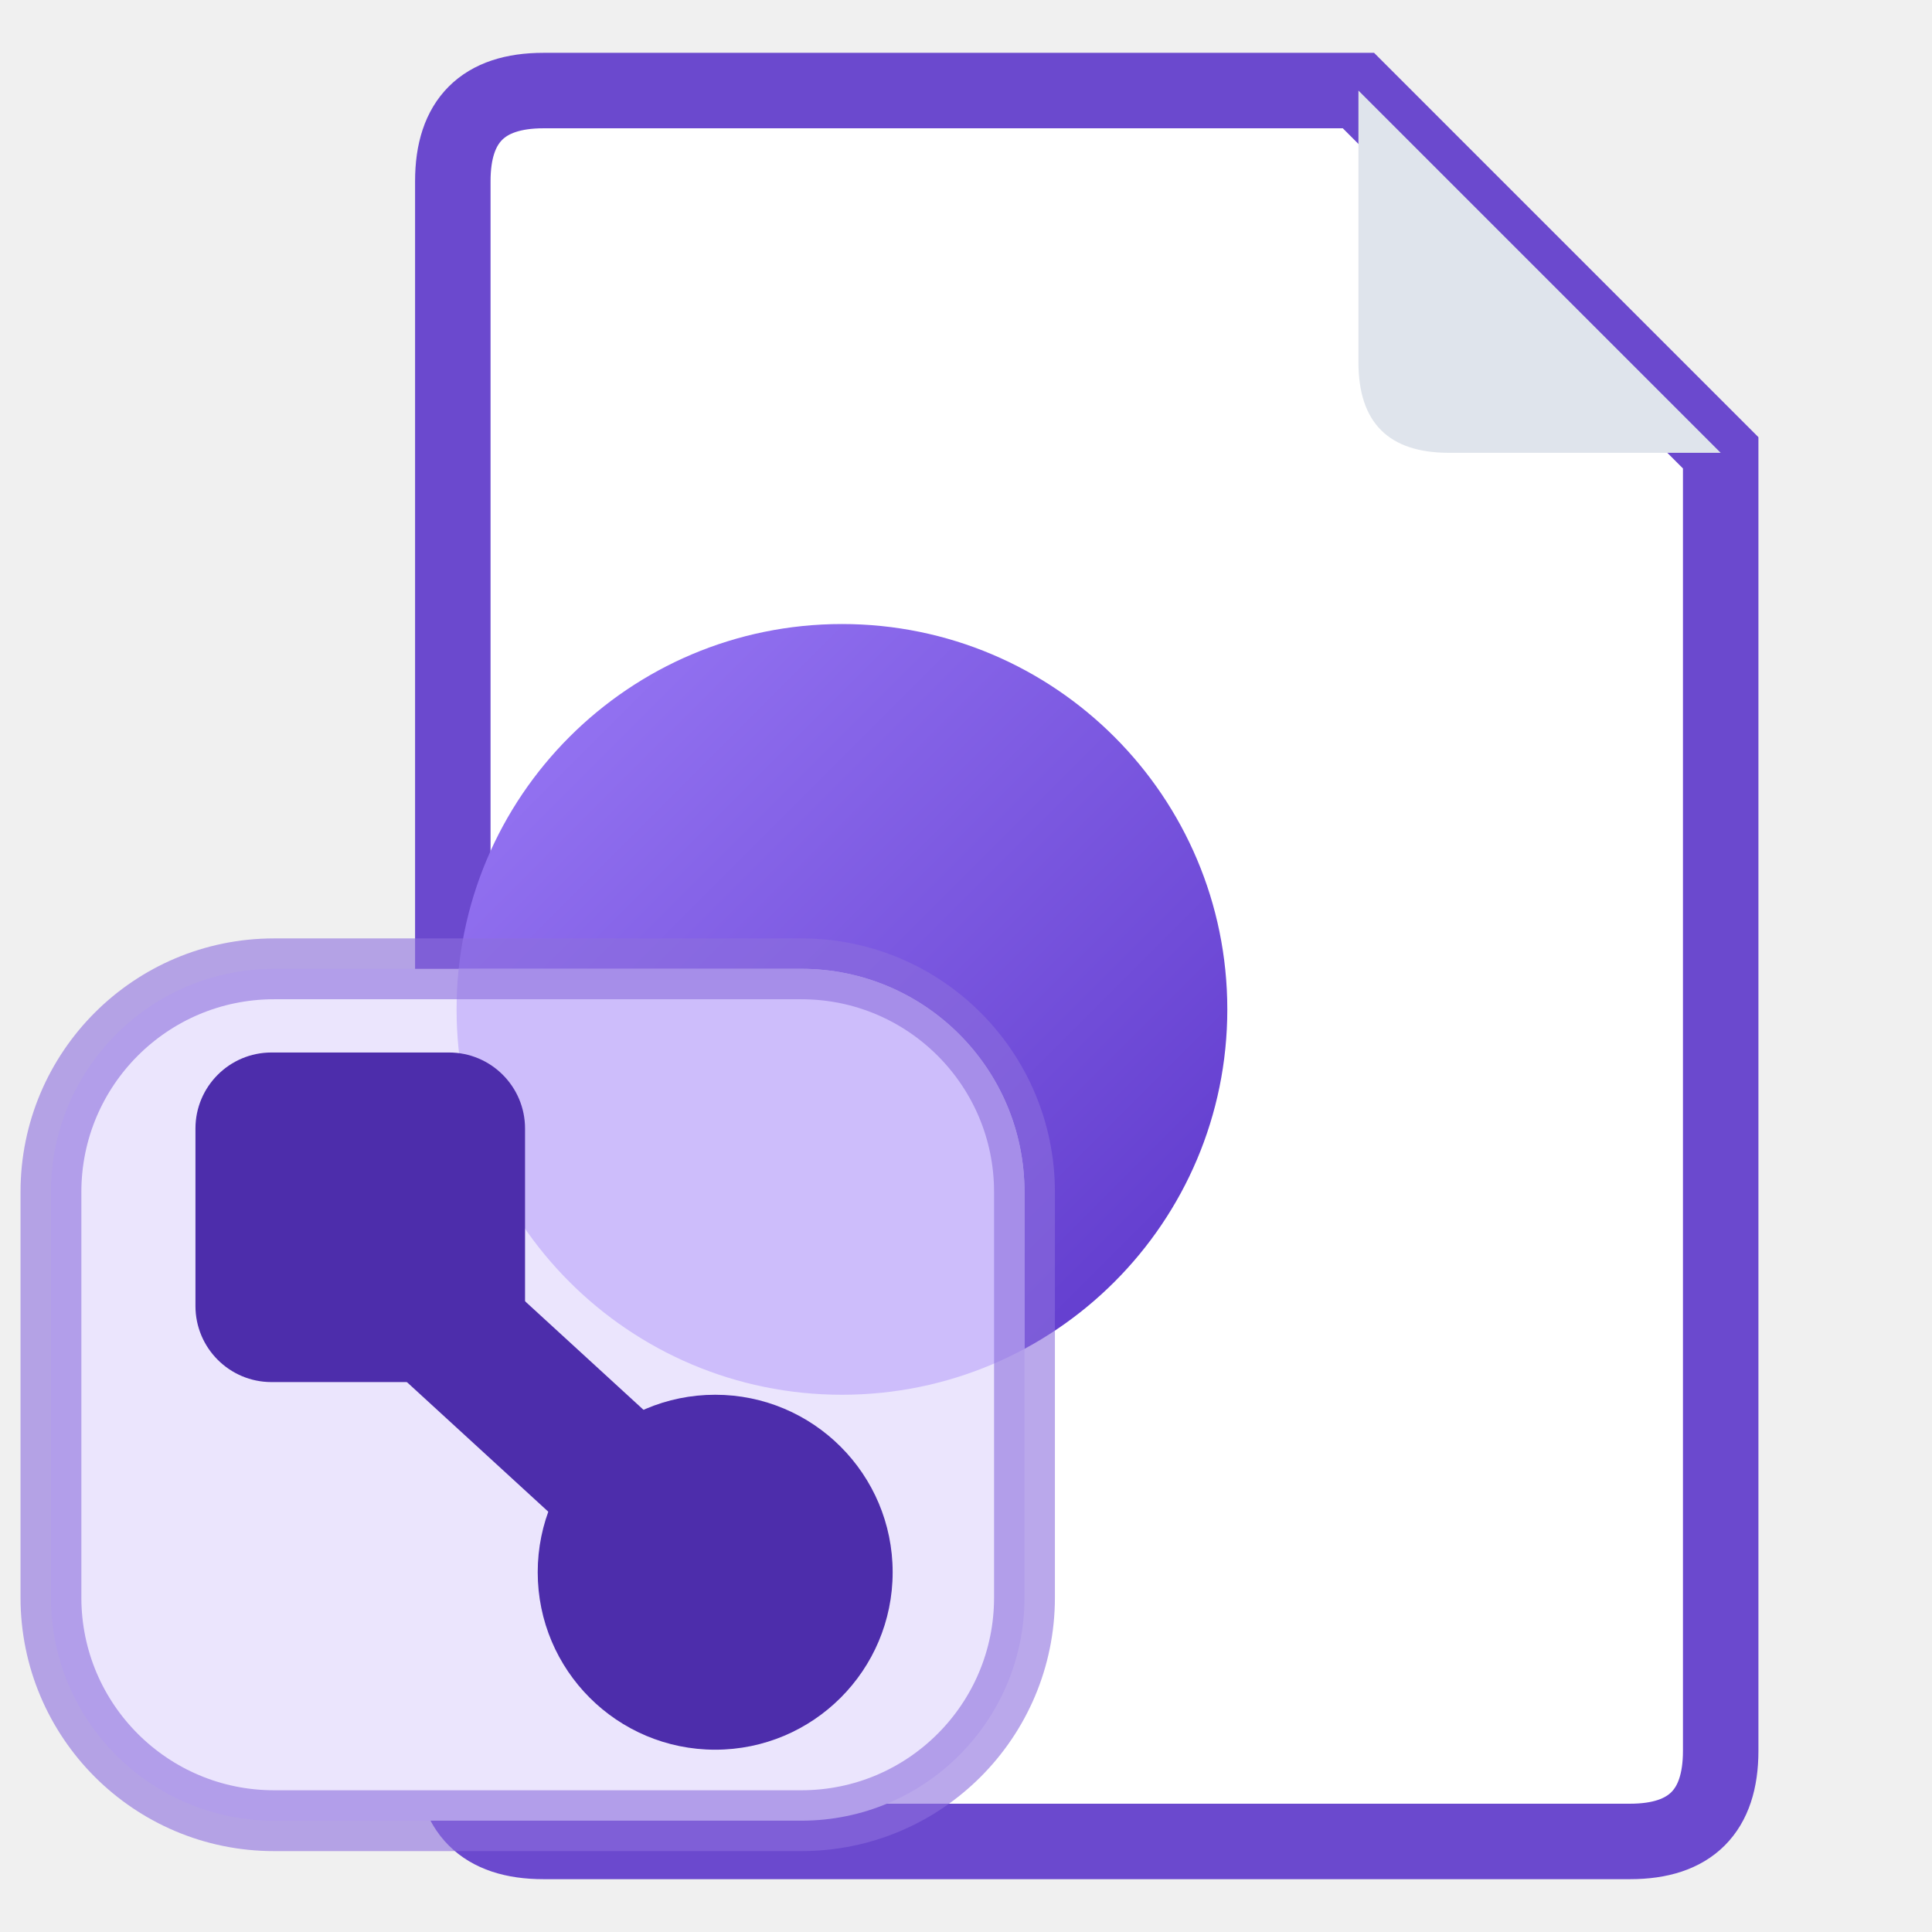
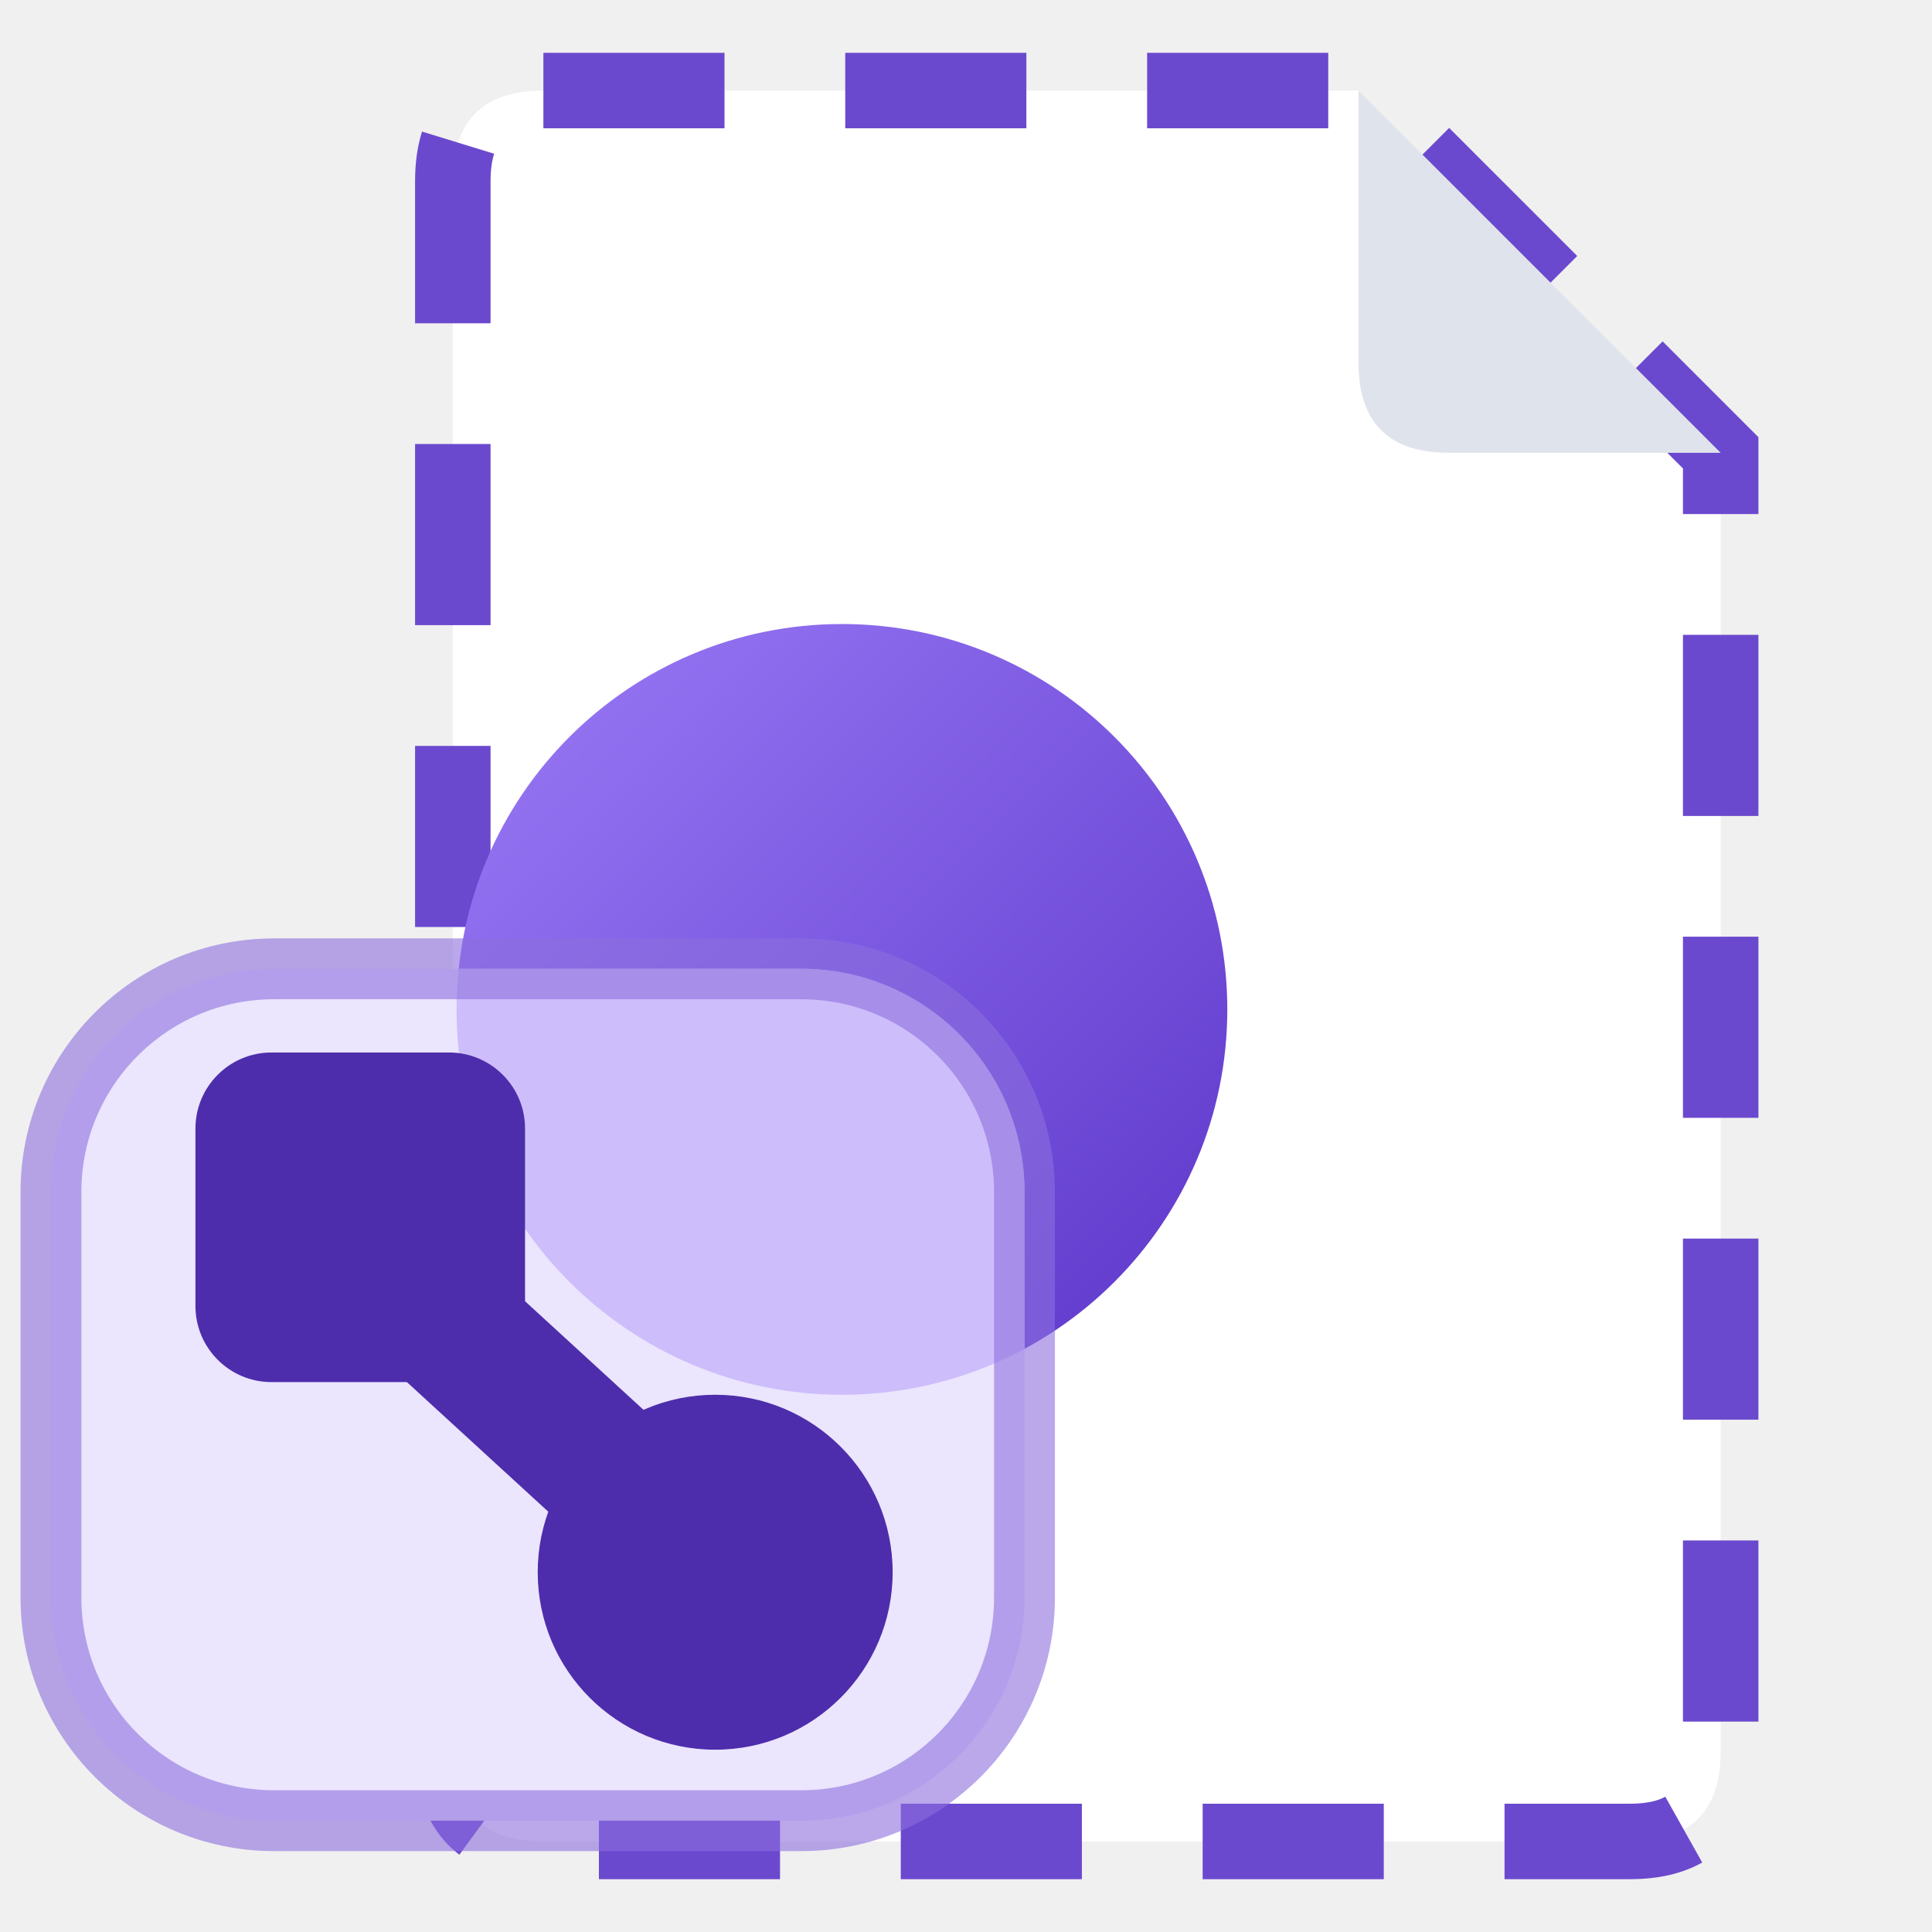
<svg xmlns="http://www.w3.org/2000/svg" viewBox="0 0 128 128" width="128" height="128">
-   <path d="M36,6 H90 L114,30 V116 Q114,122 108,122 H36 Q30,122 30,116 V12 Q30,6 36,6 Z" fill="#ffffff" stroke="#6b49ce" stroke-width="5" />
+   <path d="M36,6 H90 L114,30 V116 Q114,122 108,122 H36 Q30,122 30,116 V12 Q30,6 36,6 Z" fill="#ffffff" stroke="#6b49ce" stroke-width="5" stroke-dasharray="12 8" />
  <path d="M90,6 V24 Q90,30 96,30 H114 Z" fill="#dfe4ec" />
  <svg x="-2" y="40" width="86" height="86" viewBox="0 0 128 128">
    <defs>
      <linearGradient id="flow-sm-g1" x1="0" y1="0" x2="1" y2="1">
        <stop offset="0" stop-color="#9b7bf7" />
        <stop offset="1" stop-color="#5b35c9" />
      </linearGradient>
      <clipPath id="flow-sm-p2">
        <rect x="8" y="36" width="96" height="84" rx="22" fill="#000" />
      </clipPath>
    </defs>
    <circle cx="86" cy="40" r="38" fill="url(#flow-sm-g1)" />
    <rect x="8" y="36" width="96" height="84" rx="22" fill="#ebe5fd" />
    <g clip-path="url(#flow-sm-p2)">
      <circle cx="86" cy="40" r="38" fill="#cdbdfb" />
    </g>
    <rect x="8" y="36" width="96" height="84" rx="22" fill="none" stroke="#8c6fde" stroke-opacity=".6" stroke-width="6" />
    <g transform="translate(56,78) scale(1.25)">
      <path stroke="#4d2dab" stroke-width="11" stroke-linecap="round" stroke-linejoin="round" fill="none" d="M-12,-10 L12,12" />
      <rect x="-27" y="-27" width="26" height="26" rx="6" fill="#4d2dab" />
      <circle cx="14" cy="14" r="14" fill="#4d2dab" />
    </g>
  </svg>
</svg>
